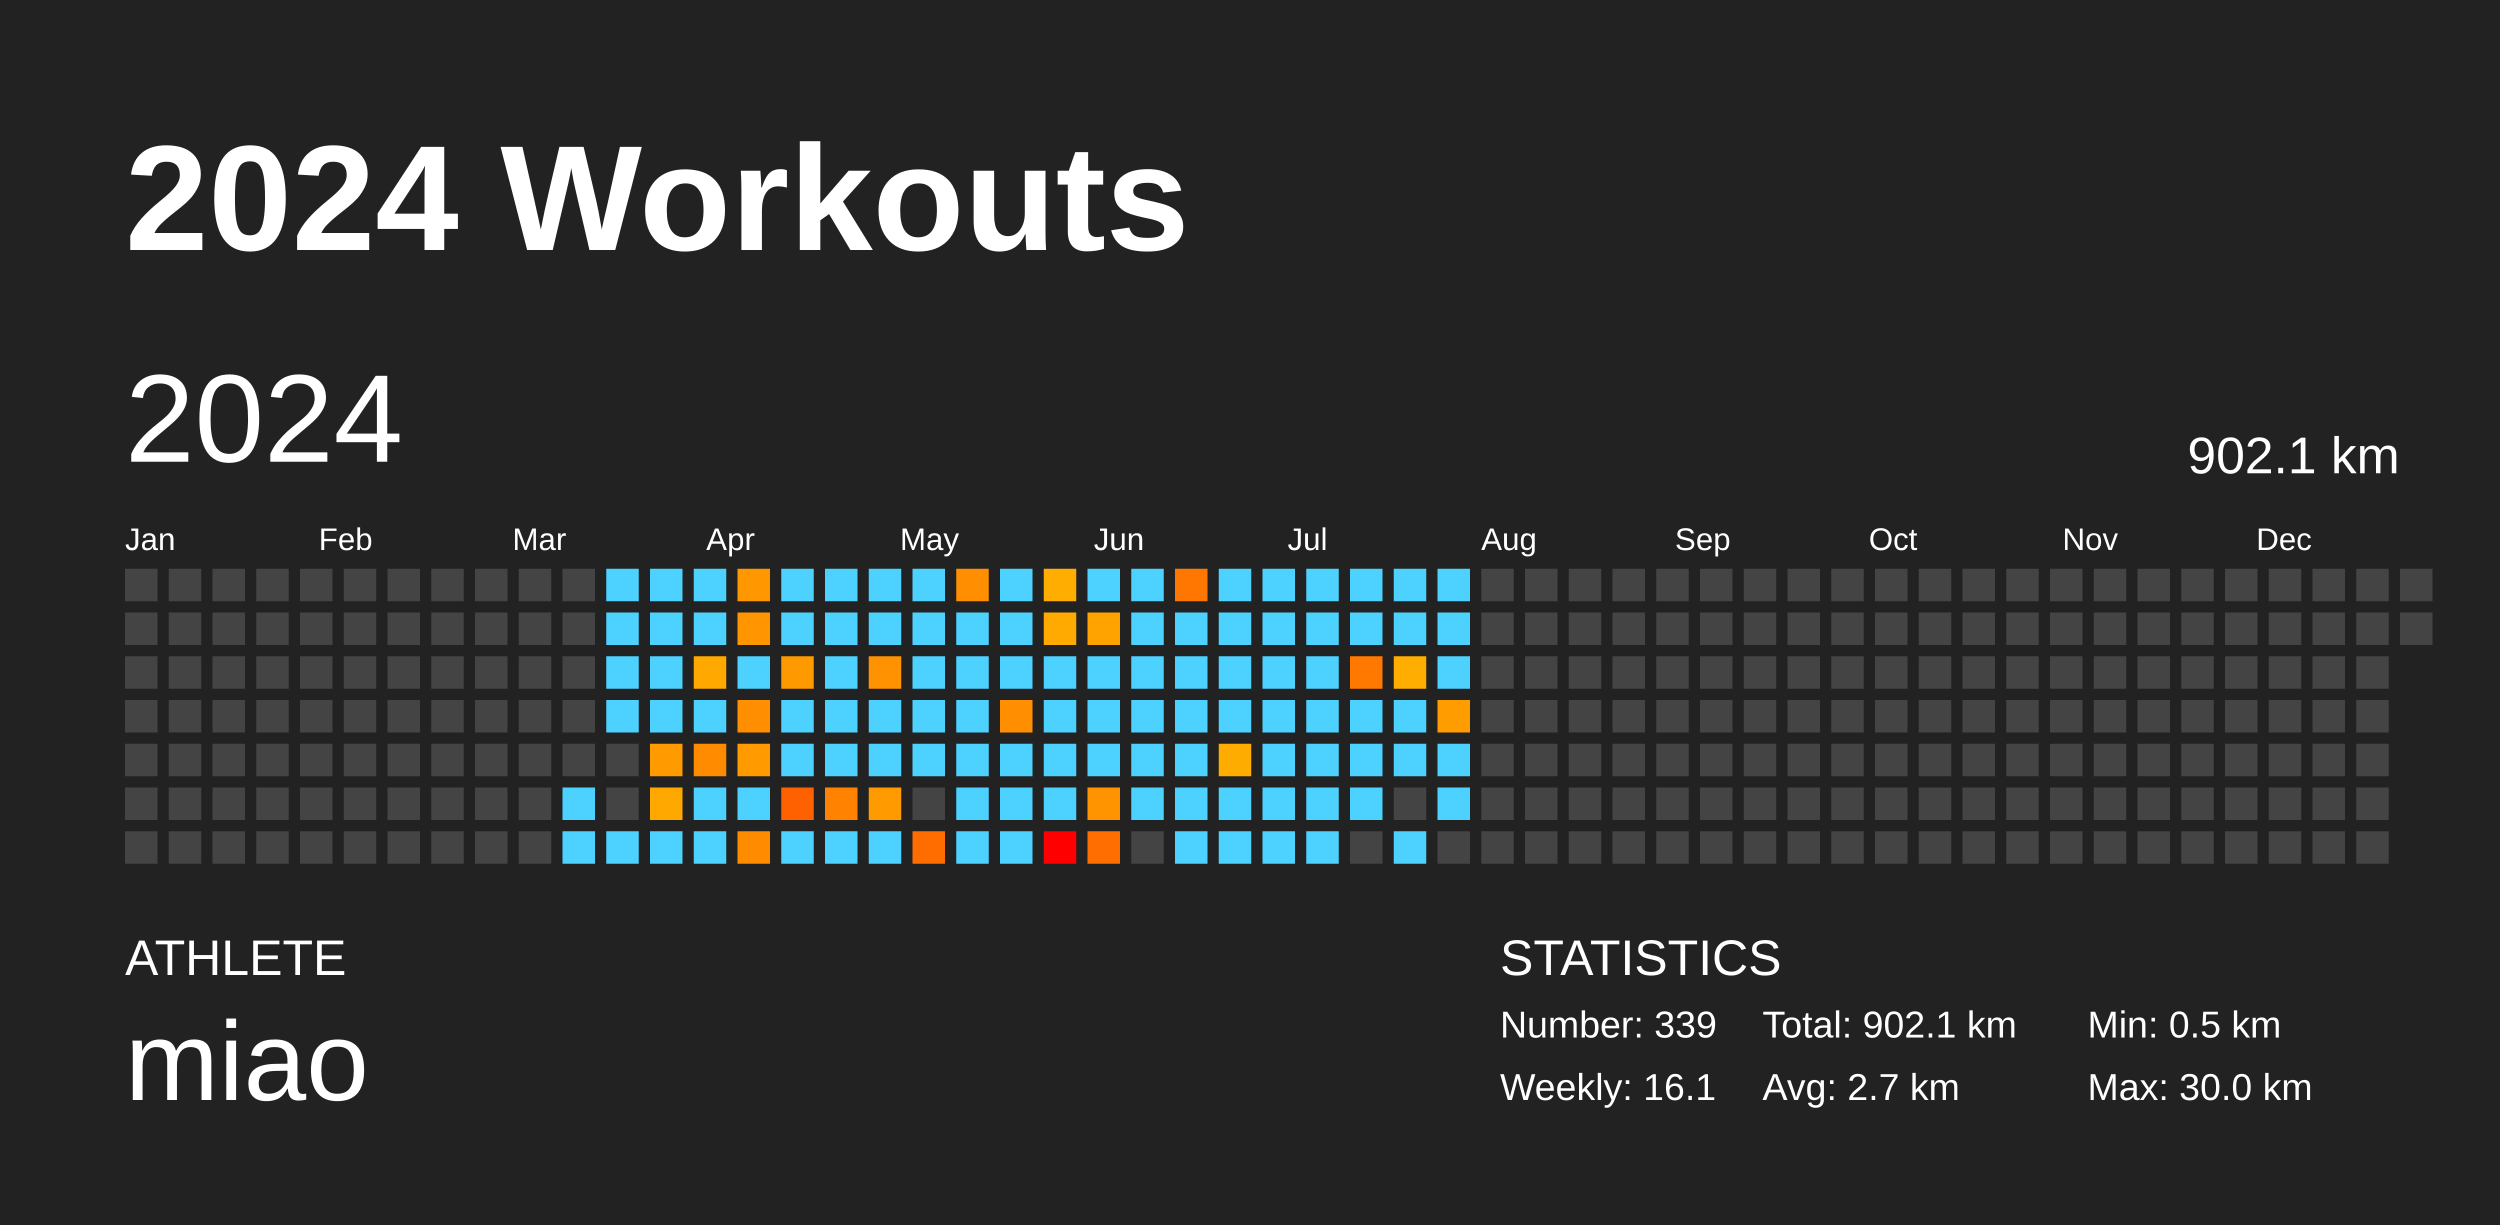
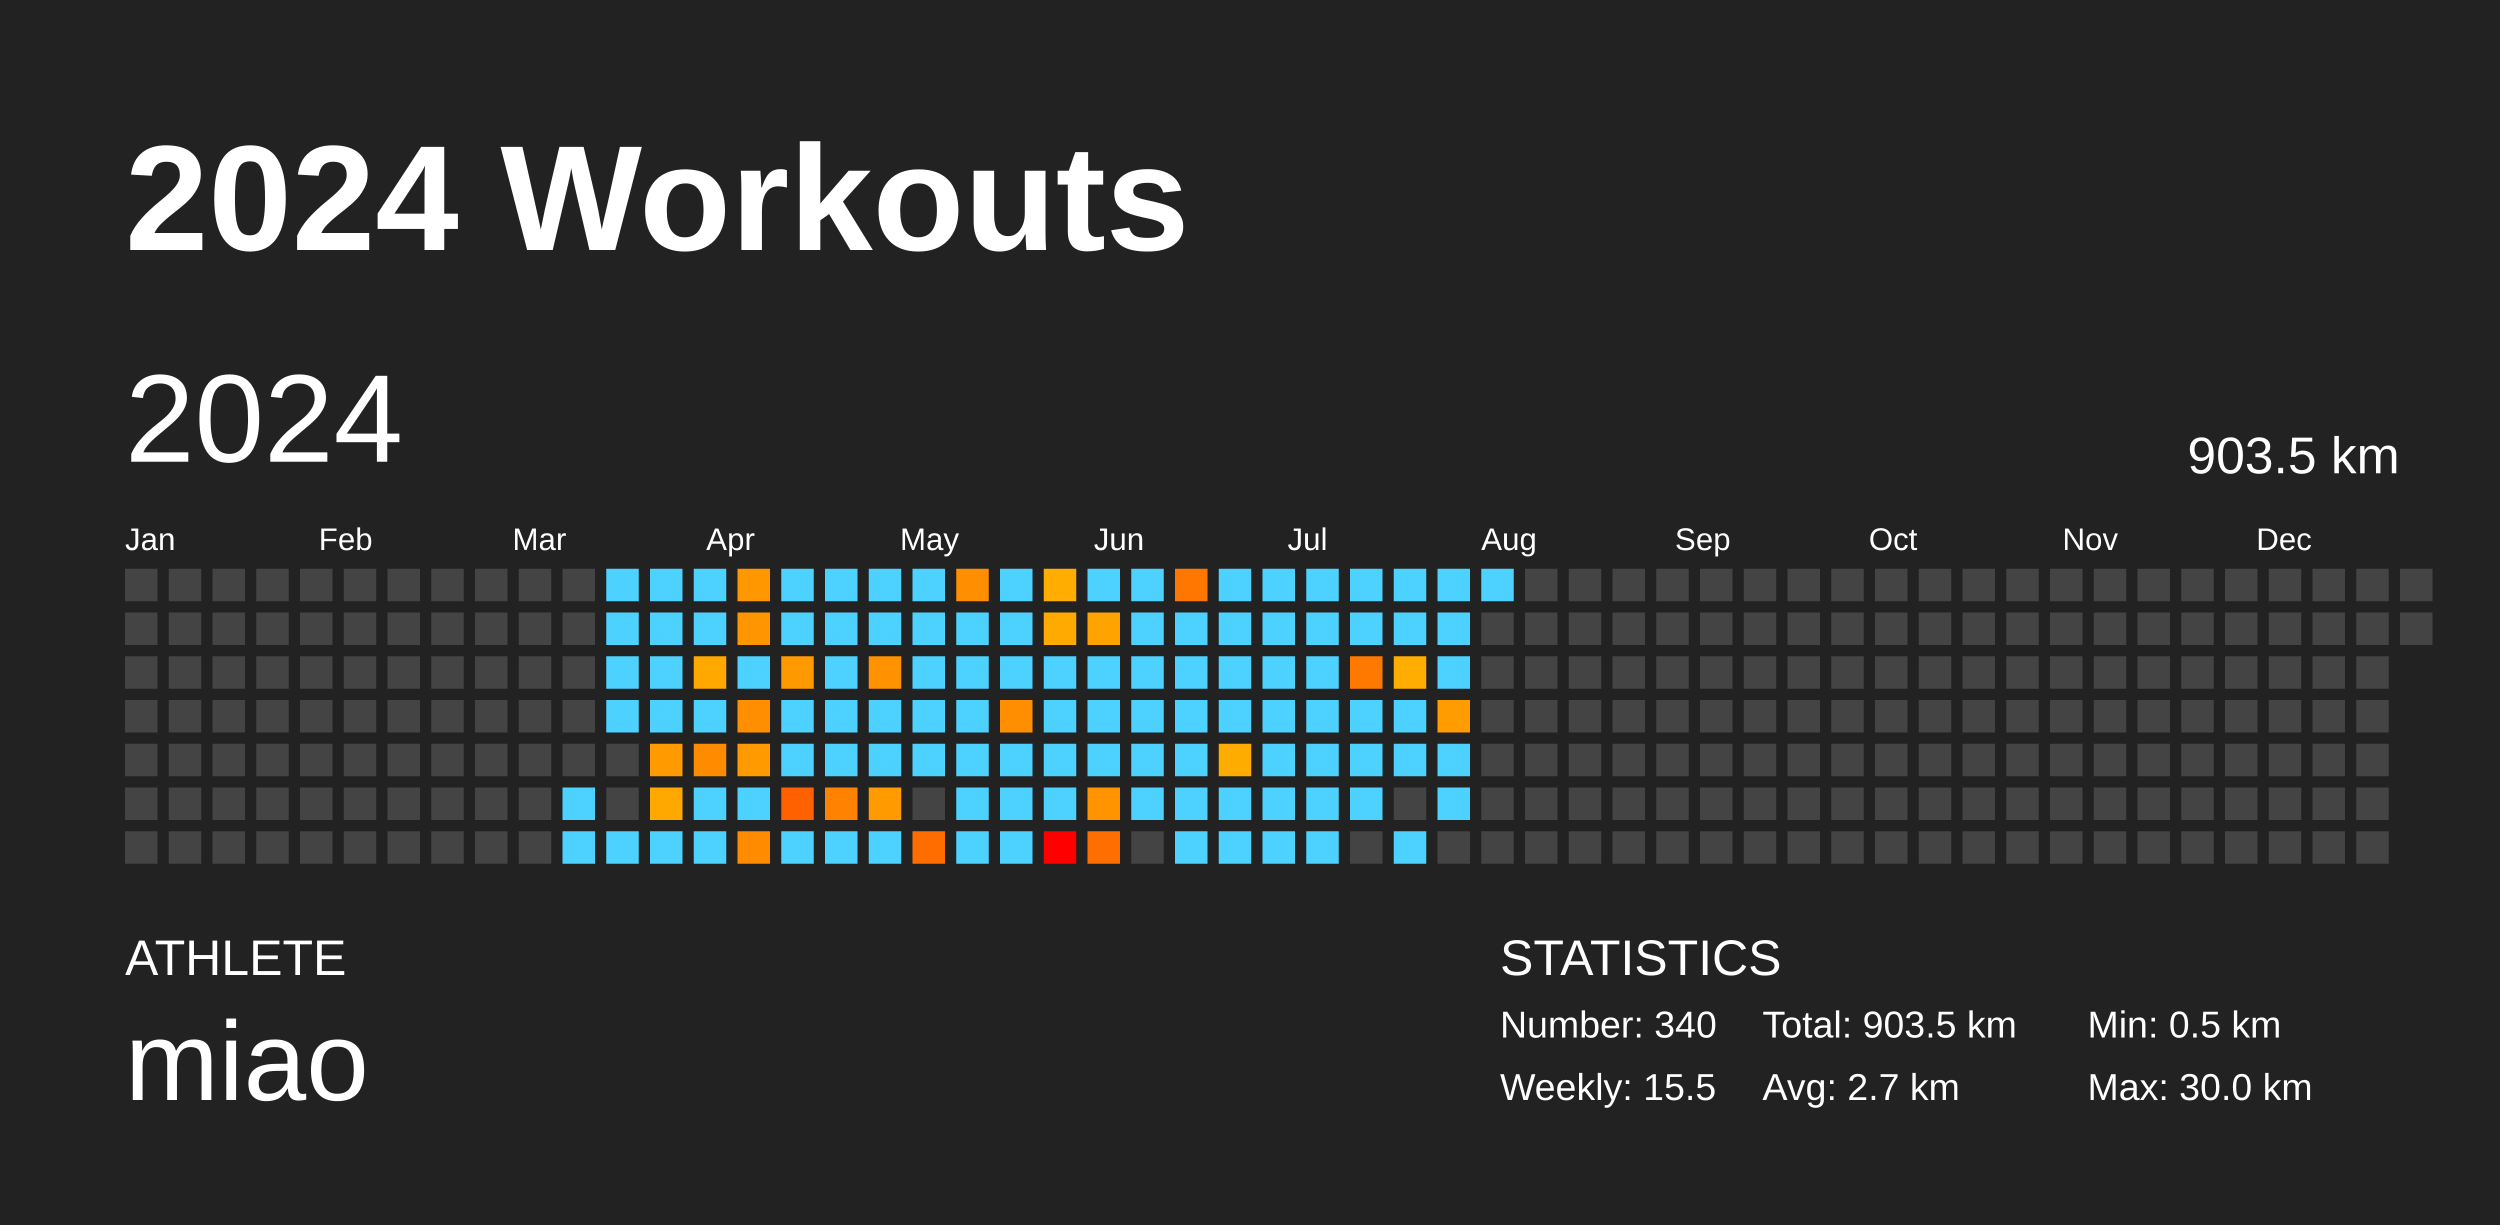
<svg xmlns="http://www.w3.org/2000/svg" baseProfile="full" height="98mm" version="1.1" viewBox="0,0,200,98" width="200mm">
  <defs />
  <rect fill="#222222" height="98" width="200" x="0" y="0" />
  <text fill="#FFFFFF" style="font-size:12px; font-family:Arial; font-weight:bold;" x="10" y="20">2024 Workouts</text>
  <text fill="#FFFFFF" style="font-size:4px; font-family:Arial" x="10" y="78">ATHLETE</text>
  <text fill="#FFFFFF" style="font-size:9px; font-family:Arial" x="10" y="88">miao</text>
  <text fill="#FFFFFF" style="font-size:4px; font-family:Arial" x="120" y="78">STATISTICS</text>
-   <text fill="#FFFFFF" style="font-size:3px; font-family:Arial" x="120" y="83">Number: 339</text>
-   <text fill="#FFFFFF" style="font-size:3px; font-family:Arial" x="120" y="88">Weekly: 16.1</text>
-   <text fill="#FFFFFF" style="font-size:3px; font-family:Arial" x="141" y="83">Total: 902.1 km</text>
+   <text fill="#FFFFFF" style="font-size:3px; font-family:Arial" x="120" y="83">Number: 340</text>
+   <text fill="#FFFFFF" style="font-size:3px; font-family:Arial" x="120" y="88">Weekly: 15.5</text>
+   <text fill="#FFFFFF" style="font-size:3px; font-family:Arial" x="141" y="83">Total: 903.5 km</text>
  <text fill="#FFFFFF" style="font-size:3px; font-family:Arial" x="141" y="88">Avg: 2.7 km</text>
  <text fill="#FFFFFF" style="font-size:3px; font-family:Arial" x="167" y="83">Min: 0.5 km</text>
  <text fill="#FFFFFF" style="font-size:3px; font-family:Arial" x="167" y="88">Max: 30.0 km</text>
  <text dominant-baseline="hanging" fill="#FFFFFF" style="font-size:10.0px; font-family:Arial;" x="10" y="30">2024</text>
-   <text dominant-baseline="hanging" fill="#FFFFFF" style="font-size:4.125px; font-family:Arial;" x="175" y="35">902.1 km</text>
+   <text dominant-baseline="hanging" fill="#FFFFFF" style="font-size:4.125px; font-family:Arial;" x="175" y="35">903.5 km</text>
  <text fill="#FFFFFF" style="font-size:2.5px; font-family:Arial" x="10.0" y="44">Jan</text>
  <text fill="#FFFFFF" style="font-size:2.5px; font-family:Arial" x="25.5" y="44">Feb</text>
  <text fill="#FFFFFF" style="font-size:2.5px; font-family:Arial" x="41.0" y="44">Mar</text>
  <text fill="#FFFFFF" style="font-size:2.5px; font-family:Arial" x="56.5" y="44">Apr</text>
  <text fill="#FFFFFF" style="font-size:2.5px; font-family:Arial" x="72.0" y="44">May</text>
  <text fill="#FFFFFF" style="font-size:2.5px; font-family:Arial" x="87.5" y="44">Jun</text>
  <text fill="#FFFFFF" style="font-size:2.5px; font-family:Arial" x="103.0" y="44">Jul</text>
  <text fill="#FFFFFF" style="font-size:2.5px; font-family:Arial" x="118.5" y="44">Aug</text>
  <text fill="#FFFFFF" style="font-size:2.5px; font-family:Arial" x="134.0" y="44">Sep</text>
  <text fill="#FFFFFF" style="font-size:2.5px; font-family:Arial" x="149.5" y="44">Oct</text>
  <text fill="#FFFFFF" style="font-size:2.5px; font-family:Arial" x="165.0" y="44">Nov</text>
  <text fill="#FFFFFF" style="font-size:2.5px; font-family:Arial" x="180.5" y="44">Dec</text>
  <rect fill="#444444" height="2.6" width="2.6" x="10.0" y="45.5" />
  <rect fill="#444444" height="2.6" width="2.6" x="10.0" y="49.0" />
  <rect fill="#444444" height="2.6" width="2.6" x="10.0" y="52.5" />
  <rect fill="#444444" height="2.6" width="2.6" x="10.0" y="56.0" />
  <rect fill="#444444" height="2.6" width="2.6" x="10.0" y="59.5" />
  <rect fill="#444444" height="2.6" width="2.6" x="10.0" y="63.0" />
  <rect fill="#444444" height="2.6" width="2.6" x="10.0" y="66.5" />
  <rect fill="#444444" height="2.6" width="2.6" x="13.5" y="45.5" />
  <rect fill="#444444" height="2.6" width="2.6" x="13.5" y="49.0" />
  <rect fill="#444444" height="2.6" width="2.6" x="13.5" y="52.5" />
  <rect fill="#444444" height="2.6" width="2.6" x="13.5" y="56.0" />
  <rect fill="#444444" height="2.6" width="2.6" x="13.5" y="59.5" />
  <rect fill="#444444" height="2.6" width="2.6" x="13.5" y="63.0" />
  <rect fill="#444444" height="2.6" width="2.6" x="13.5" y="66.5" />
  <rect fill="#444444" height="2.6" width="2.6" x="17.0" y="45.5" />
  <rect fill="#444444" height="2.6" width="2.6" x="17.0" y="49.0" />
  <rect fill="#444444" height="2.6" width="2.6" x="17.0" y="52.5" />
  <rect fill="#444444" height="2.6" width="2.6" x="17.0" y="56.0" />
  <rect fill="#444444" height="2.6" width="2.6" x="17.0" y="59.5" />
  <rect fill="#444444" height="2.6" width="2.6" x="17.0" y="63.0" />
  <rect fill="#444444" height="2.6" width="2.6" x="17.0" y="66.5" />
  <rect fill="#444444" height="2.6" width="2.6" x="20.5" y="45.5" />
  <rect fill="#444444" height="2.6" width="2.6" x="20.5" y="49.0" />
  <rect fill="#444444" height="2.6" width="2.6" x="20.5" y="52.5" />
  <rect fill="#444444" height="2.6" width="2.6" x="20.5" y="56.0" />
  <rect fill="#444444" height="2.6" width="2.6" x="20.5" y="59.5" />
  <rect fill="#444444" height="2.6" width="2.6" x="20.5" y="63.0" />
  <rect fill="#444444" height="2.6" width="2.6" x="20.5" y="66.5" />
  <rect fill="#444444" height="2.6" width="2.6" x="24.0" y="45.5" />
  <rect fill="#444444" height="2.6" width="2.6" x="24.0" y="49.0" />
  <rect fill="#444444" height="2.6" width="2.6" x="24.0" y="52.5" />
  <rect fill="#444444" height="2.6" width="2.6" x="24.0" y="56.0" />
  <rect fill="#444444" height="2.6" width="2.6" x="24.0" y="59.5" />
  <rect fill="#444444" height="2.6" width="2.6" x="24.0" y="63.0" />
  <rect fill="#444444" height="2.6" width="2.6" x="24.0" y="66.5" />
  <rect fill="#444444" height="2.6" width="2.6" x="27.5" y="45.5" />
  <rect fill="#444444" height="2.6" width="2.6" x="27.5" y="49.0" />
  <rect fill="#444444" height="2.6" width="2.6" x="27.5" y="52.5" />
  <rect fill="#444444" height="2.6" width="2.6" x="27.5" y="56.0" />
  <rect fill="#444444" height="2.6" width="2.6" x="27.5" y="59.5" />
  <rect fill="#444444" height="2.6" width="2.6" x="27.5" y="63.0" />
  <rect fill="#444444" height="2.6" width="2.6" x="27.5" y="66.5" />
  <rect fill="#444444" height="2.6" width="2.6" x="31.0" y="45.5" />
  <rect fill="#444444" height="2.6" width="2.6" x="31.0" y="49.0" />
  <rect fill="#444444" height="2.6" width="2.6" x="31.0" y="52.5" />
  <rect fill="#444444" height="2.6" width="2.6" x="31.0" y="56.0" />
  <rect fill="#444444" height="2.6" width="2.6" x="31.0" y="59.5" />
  <rect fill="#444444" height="2.6" width="2.6" x="31.0" y="63.0" />
  <rect fill="#444444" height="2.6" width="2.6" x="31.0" y="66.5" />
  <rect fill="#444444" height="2.6" width="2.6" x="34.5" y="45.5" />
  <rect fill="#444444" height="2.6" width="2.6" x="34.5" y="49.0" />
  <rect fill="#444444" height="2.6" width="2.6" x="34.5" y="52.5" />
  <rect fill="#444444" height="2.6" width="2.6" x="34.5" y="56.0" />
  <rect fill="#444444" height="2.6" width="2.6" x="34.5" y="59.5" />
  <rect fill="#444444" height="2.6" width="2.6" x="34.5" y="63.0" />
  <rect fill="#444444" height="2.6" width="2.6" x="34.5" y="66.5" />
  <rect fill="#444444" height="2.6" width="2.6" x="38.0" y="45.5" />
  <rect fill="#444444" height="2.6" width="2.6" x="38.0" y="49.0" />
  <rect fill="#444444" height="2.6" width="2.6" x="38.0" y="52.5" />
  <rect fill="#444444" height="2.6" width="2.6" x="38.0" y="56.0" />
  <rect fill="#444444" height="2.6" width="2.6" x="38.0" y="59.5" />
  <rect fill="#444444" height="2.6" width="2.6" x="38.0" y="63.0" />
  <rect fill="#444444" height="2.6" width="2.6" x="38.0" y="66.5" />
  <rect fill="#444444" height="2.6" width="2.6" x="41.5" y="45.5" />
  <rect fill="#444444" height="2.6" width="2.6" x="41.5" y="49.0" />
  <rect fill="#444444" height="2.6" width="2.6" x="41.5" y="52.5" />
  <rect fill="#444444" height="2.6" width="2.6" x="41.5" y="56.0" />
  <rect fill="#444444" height="2.6" width="2.6" x="41.5" y="59.5" />
  <rect fill="#444444" height="2.6" width="2.6" x="41.5" y="63.0" />
  <rect fill="#444444" height="2.6" width="2.6" x="41.5" y="66.5" />
  <rect fill="#444444" height="2.6" width="2.6" x="45.0" y="45.5" />
  <rect fill="#444444" height="2.6" width="2.6" x="45.0" y="49.0" />
  <rect fill="#444444" height="2.6" width="2.6" x="45.0" y="52.5" />
  <rect fill="#444444" height="2.6" width="2.6" x="45.0" y="56.0" />
  <rect fill="#444444" height="2.6" width="2.6" x="45.0" y="59.5" />
  <rect fill="#4dd2ff" height="2.6" width="2.6" x="45.0" y="63.0" />
  <rect fill="#4dd2ff" height="2.6" width="2.6" x="45.0" y="66.5" />
  <rect fill="#4dd2ff" height="2.6" width="2.6" x="48.5" y="45.5" />
  <rect fill="#4dd2ff" height="2.6" width="2.6" x="48.5" y="49.0" />
  <rect fill="#4dd2ff" height="2.6" width="2.6" x="48.5" y="52.5" />
  <rect fill="#4dd2ff" height="2.6" width="2.6" x="48.5" y="56.0" />
  <rect fill="#444444" height="2.6" width="2.6" x="48.5" y="59.5" />
  <rect fill="#444444" height="2.6" width="2.6" x="48.5" y="63.0" />
  <rect fill="#4dd2ff" height="2.6" width="2.6" x="48.5" y="66.5" />
  <rect fill="#4dd2ff" height="2.6" width="2.6" x="52.0" y="45.5" />
  <rect fill="#4dd2ff" height="2.6" width="2.6" x="52.0" y="49.0" />
  <rect fill="#4dd2ff" height="2.6" width="2.6" x="52.0" y="52.5" />
  <rect fill="#4dd2ff" height="2.6" width="2.6" x="52.0" y="56.0" />
  <rect fill="#ff9a00" height="2.6" width="2.6" x="52.0" y="59.5" />
  <rect fill="#ffa900" height="2.6" width="2.6" x="52.0" y="63.0" />
  <rect fill="#4dd2ff" height="2.6" width="2.6" x="52.0" y="66.5" />
  <rect fill="#4dd2ff" height="2.6" width="2.6" x="55.5" y="45.5" />
  <rect fill="#4dd2ff" height="2.6" width="2.6" x="55.5" y="49.0" />
  <rect fill="#ffa900" height="2.6" width="2.6" x="55.5" y="52.5" />
  <rect fill="#4dd2ff" height="2.6" width="2.6" x="55.5" y="56.0" />
  <rect fill="#ff8b00" height="2.6" width="2.6" x="55.5" y="59.5" />
  <rect fill="#4dd2ff" height="2.6" width="2.6" x="55.5" y="63.0" />
  <rect fill="#4dd2ff" height="2.6" width="2.6" x="55.5" y="66.5" />
  <rect fill="#ff9700" height="2.6" width="2.6" x="59.0" y="45.5" />
  <rect fill="#ff9500" height="2.6" width="2.6" x="59.0" y="49.0" />
  <rect fill="#4dd2ff" height="2.6" width="2.6" x="59.0" y="52.5" />
  <rect fill="#ff8e00" height="2.6" width="2.6" x="59.0" y="56.0" />
  <rect fill="#ff9b00" height="2.6" width="2.6" x="59.0" y="59.5" />
  <rect fill="#4dd2ff" height="2.6" width="2.6" x="59.0" y="63.0" />
  <rect fill="#ff8b00" height="2.6" width="2.6" x="59.0" y="66.5" />
  <rect fill="#4dd2ff" height="2.6" width="2.6" x="62.5" y="45.5" />
  <rect fill="#4dd2ff" height="2.6" width="2.6" x="62.5" y="49.0" />
  <rect fill="#ff9900" height="2.6" width="2.6" x="62.5" y="52.5" />
  <rect fill="#4dd2ff" height="2.6" width="2.6" x="62.5" y="56.0" />
  <rect fill="#4dd2ff" height="2.6" width="2.6" x="62.5" y="59.5" />
  <rect fill="#ff6100" height="2.6" width="2.6" x="62.5" y="63.0" />
  <rect fill="#4dd2ff" height="2.6" width="2.6" x="62.5" y="66.5" />
  <rect fill="#4dd2ff" height="2.6" width="2.6" x="66.0" y="45.5" />
  <rect fill="#4dd2ff" height="2.6" width="2.6" x="66.0" y="49.0" />
  <rect fill="#4dd2ff" height="2.6" width="2.6" x="66.0" y="52.5" />
  <rect fill="#4dd2ff" height="2.6" width="2.6" x="66.0" y="56.0" />
  <rect fill="#4dd2ff" height="2.6" width="2.6" x="66.0" y="59.5" />
  <rect fill="#ff8300" height="2.6" width="2.6" x="66.0" y="63.0" />
  <rect fill="#4dd2ff" height="2.6" width="2.6" x="66.0" y="66.5" />
  <rect fill="#4dd2ff" height="2.6" width="2.6" x="69.5" y="45.5" />
  <rect fill="#4dd2ff" height="2.6" width="2.6" x="69.5" y="49.0" />
  <rect fill="#ff9200" height="2.6" width="2.6" x="69.5" y="52.5" />
  <rect fill="#4dd2ff" height="2.6" width="2.6" x="69.5" y="56.0" />
  <rect fill="#4dd2ff" height="2.6" width="2.6" x="69.5" y="59.5" />
  <rect fill="#ff9a00" height="2.6" width="2.6" x="69.5" y="63.0" />
  <rect fill="#4dd2ff" height="2.6" width="2.6" x="69.5" y="66.5" />
  <rect fill="#4dd2ff" height="2.6" width="2.6" x="73.0" y="45.5" />
  <rect fill="#4dd2ff" height="2.6" width="2.6" x="73.0" y="49.0" />
  <rect fill="#4dd2ff" height="2.6" width="2.6" x="73.0" y="52.5" />
  <rect fill="#4dd2ff" height="2.6" width="2.6" x="73.0" y="56.0" />
  <rect fill="#4dd2ff" height="2.6" width="2.6" x="73.0" y="59.5" />
  <rect fill="#444444" height="2.6" width="2.6" x="73.0" y="63.0" />
  <rect fill="#ff6d00" height="2.6" width="2.6" x="73.0" y="66.5" />
  <rect fill="#ff8f00" height="2.6" width="2.6" x="76.5" y="45.5" />
  <rect fill="#4dd2ff" height="2.6" width="2.6" x="76.5" y="49.0" />
  <rect fill="#4dd2ff" height="2.6" width="2.6" x="76.5" y="52.5" />
  <rect fill="#4dd2ff" height="2.6" width="2.6" x="76.5" y="56.0" />
  <rect fill="#4dd2ff" height="2.6" width="2.6" x="76.5" y="59.5" />
  <rect fill="#4dd2ff" height="2.6" width="2.6" x="76.5" y="63.0" />
  <rect fill="#4dd2ff" height="2.6" width="2.6" x="76.5" y="66.5" />
  <rect fill="#4dd2ff" height="2.6" width="2.6" x="80.0" y="45.5" />
  <rect fill="#4dd2ff" height="2.6" width="2.6" x="80.0" y="49.0" />
  <rect fill="#4dd2ff" height="2.6" width="2.6" x="80.0" y="52.5" />
  <rect fill="#ff8f00" height="2.6" width="2.6" x="80.0" y="56.0" />
  <rect fill="#4dd2ff" height="2.6" width="2.6" x="80.0" y="59.5" />
  <rect fill="#4dd2ff" height="2.6" width="2.6" x="80.0" y="63.0" />
  <rect fill="#4dd2ff" height="2.6" width="2.6" x="80.0" y="66.5" />
  <rect fill="#ffad00" height="2.6" width="2.6" x="83.5" y="45.5" />
  <rect fill="#ffaa00" height="2.6" width="2.6" x="83.5" y="49.0" />
  <rect fill="#4dd2ff" height="2.6" width="2.6" x="83.5" y="52.5" />
  <rect fill="#4dd2ff" height="2.6" width="2.6" x="83.5" y="56.0" />
  <rect fill="#4dd2ff" height="2.6" width="2.6" x="83.5" y="59.5" />
  <rect fill="#4dd2ff" height="2.6" width="2.6" x="83.5" y="63.0" />
  <rect fill="red" height="2.6" width="2.6" x="83.5" y="66.5" />
  <rect fill="#4dd2ff" height="2.6" width="2.6" x="87.0" y="45.5" />
  <rect fill="#ffa300" height="2.6" width="2.6" x="87.0" y="49.0" />
  <rect fill="#4dd2ff" height="2.6" width="2.6" x="87.0" y="52.5" />
  <rect fill="#4dd2ff" height="2.6" width="2.6" x="87.0" y="56.0" />
  <rect fill="#4dd2ff" height="2.6" width="2.6" x="87.0" y="59.5" />
  <rect fill="#ff9300" height="2.6" width="2.6" x="87.0" y="63.0" />
  <rect fill="#ff6e00" height="2.6" width="2.6" x="87.0" y="66.5" />
  <rect fill="#4dd2ff" height="2.6" width="2.6" x="90.5" y="45.5" />
  <rect fill="#4dd2ff" height="2.6" width="2.6" x="90.5" y="49.0" />
  <rect fill="#4dd2ff" height="2.6" width="2.6" x="90.5" y="52.5" />
  <rect fill="#4dd2ff" height="2.6" width="2.6" x="90.5" y="56.0" />
  <rect fill="#4dd2ff" height="2.6" width="2.6" x="90.5" y="59.5" />
  <rect fill="#4dd2ff" height="2.6" width="2.6" x="90.5" y="63.0" />
  <rect fill="#444444" height="2.6" width="2.6" x="90.5" y="66.5" />
  <rect fill="#ff7700" height="2.6" width="2.6" x="94.0" y="45.5" />
  <rect fill="#4dd2ff" height="2.6" width="2.6" x="94.0" y="49.0" />
  <rect fill="#4dd2ff" height="2.6" width="2.6" x="94.0" y="52.5" />
  <rect fill="#4dd2ff" height="2.6" width="2.6" x="94.0" y="56.0" />
  <rect fill="#4dd2ff" height="2.6" width="2.6" x="94.0" y="59.5" />
  <rect fill="#4dd2ff" height="2.6" width="2.6" x="94.0" y="63.0" />
  <rect fill="#4dd2ff" height="2.6" width="2.6" x="94.0" y="66.5" />
  <rect fill="#4dd2ff" height="2.6" width="2.6" x="97.5" y="45.5" />
  <rect fill="#4dd2ff" height="2.6" width="2.6" x="97.5" y="49.0" />
  <rect fill="#4dd2ff" height="2.6" width="2.6" x="97.5" y="52.5" />
  <rect fill="#4dd2ff" height="2.6" width="2.6" x="97.5" y="56.0" />
  <rect fill="#ffac00" height="2.6" width="2.6" x="97.5" y="59.5" />
  <rect fill="#4dd2ff" height="2.6" width="2.6" x="97.5" y="63.0" />
  <rect fill="#4dd2ff" height="2.6" width="2.6" x="97.5" y="66.5" />
  <rect fill="#4dd2ff" height="2.6" width="2.6" x="101.0" y="45.5" />
  <rect fill="#4dd2ff" height="2.6" width="2.6" x="101.0" y="49.0" />
  <rect fill="#4dd2ff" height="2.6" width="2.6" x="101.0" y="52.5" />
  <rect fill="#4dd2ff" height="2.6" width="2.6" x="101.0" y="56.0" />
  <rect fill="#4dd2ff" height="2.6" width="2.6" x="101.0" y="59.5" />
  <rect fill="#4dd2ff" height="2.6" width="2.6" x="101.0" y="63.0" />
  <rect fill="#4dd2ff" height="2.6" width="2.6" x="101.0" y="66.5" />
  <rect fill="#4dd2ff" height="2.6" width="2.6" x="104.5" y="45.5" />
  <rect fill="#4dd2ff" height="2.6" width="2.6" x="104.5" y="49.0" />
  <rect fill="#4dd2ff" height="2.6" width="2.6" x="104.5" y="52.5" />
  <rect fill="#4dd2ff" height="2.6" width="2.6" x="104.5" y="56.0" />
  <rect fill="#4dd2ff" height="2.6" width="2.6" x="104.5" y="59.5" />
  <rect fill="#4dd2ff" height="2.6" width="2.6" x="104.5" y="63.0" />
  <rect fill="#4dd2ff" height="2.6" width="2.6" x="104.5" y="66.5" />
  <rect fill="#4dd2ff" height="2.6" width="2.6" x="108.0" y="45.5" />
  <rect fill="#4dd2ff" height="2.6" width="2.6" x="108.0" y="49.0" />
  <rect fill="#ff7900" height="2.6" width="2.6" x="108.0" y="52.5" />
  <rect fill="#4dd2ff" height="2.6" width="2.6" x="108.0" y="56.0" />
  <rect fill="#4dd2ff" height="2.6" width="2.6" x="108.0" y="59.5" />
  <rect fill="#4dd2ff" height="2.6" width="2.6" x="108.0" y="63.0" />
  <rect fill="#444444" height="2.6" width="2.6" x="108.0" y="66.5" />
  <rect fill="#4dd2ff" height="2.6" width="2.6" x="111.5" y="45.5" />
  <rect fill="#4dd2ff" height="2.6" width="2.6" x="111.5" y="49.0" />
  <rect fill="#ffad00" height="2.6" width="2.6" x="111.5" y="52.5" />
  <rect fill="#4dd2ff" height="2.6" width="2.6" x="111.5" y="56.0" />
  <rect fill="#4dd2ff" height="2.6" width="2.6" x="111.5" y="59.5" />
  <rect fill="#444444" height="2.6" width="2.6" x="111.5" y="63.0" />
  <rect fill="#4dd2ff" height="2.6" width="2.6" x="111.5" y="66.5" />
  <rect fill="#4dd2ff" height="2.6" width="2.6" x="115.0" y="45.5" />
  <rect fill="#4dd2ff" height="2.6" width="2.6" x="115.0" y="49.0" />
  <rect fill="#4dd2ff" height="2.6" width="2.6" x="115.0" y="52.5" />
  <rect fill="#ff9c00" height="2.6" width="2.6" x="115.0" y="56.0" />
  <rect fill="#4dd2ff" height="2.6" width="2.6" x="115.0" y="59.5" />
  <rect fill="#4dd2ff" height="2.6" width="2.6" x="115.0" y="63.0" />
  <rect fill="#444444" height="2.6" width="2.6" x="115.0" y="66.5" />
-   <rect fill="#444444" height="2.6" width="2.6" x="118.5" y="45.5" />
+   <rect fill="#4dd2ff" height="2.6" width="2.6" x="118.5" y="45.5" />
  <rect fill="#444444" height="2.6" width="2.6" x="118.5" y="49.0" />
  <rect fill="#444444" height="2.6" width="2.6" x="118.5" y="52.5" />
  <rect fill="#444444" height="2.6" width="2.6" x="118.5" y="56.0" />
  <rect fill="#444444" height="2.6" width="2.6" x="118.5" y="59.5" />
  <rect fill="#444444" height="2.6" width="2.6" x="118.5" y="63.0" />
  <rect fill="#444444" height="2.6" width="2.6" x="118.5" y="66.5" />
  <rect fill="#444444" height="2.6" width="2.6" x="122.0" y="45.5" />
  <rect fill="#444444" height="2.6" width="2.6" x="122.0" y="49.0" />
  <rect fill="#444444" height="2.6" width="2.6" x="122.0" y="52.5" />
  <rect fill="#444444" height="2.6" width="2.6" x="122.0" y="56.0" />
  <rect fill="#444444" height="2.6" width="2.6" x="122.0" y="59.5" />
  <rect fill="#444444" height="2.6" width="2.6" x="122.0" y="63.0" />
  <rect fill="#444444" height="2.6" width="2.6" x="122.0" y="66.5" />
  <rect fill="#444444" height="2.6" width="2.6" x="125.5" y="45.5" />
  <rect fill="#444444" height="2.6" width="2.6" x="125.5" y="49.0" />
  <rect fill="#444444" height="2.6" width="2.6" x="125.5" y="52.5" />
  <rect fill="#444444" height="2.6" width="2.6" x="125.5" y="56.0" />
  <rect fill="#444444" height="2.6" width="2.6" x="125.5" y="59.5" />
  <rect fill="#444444" height="2.6" width="2.6" x="125.5" y="63.0" />
  <rect fill="#444444" height="2.6" width="2.6" x="125.5" y="66.5" />
  <rect fill="#444444" height="2.6" width="2.6" x="129.0" y="45.5" />
  <rect fill="#444444" height="2.6" width="2.6" x="129.0" y="49.0" />
  <rect fill="#444444" height="2.6" width="2.6" x="129.0" y="52.5" />
  <rect fill="#444444" height="2.6" width="2.6" x="129.0" y="56.0" />
  <rect fill="#444444" height="2.6" width="2.6" x="129.0" y="59.5" />
  <rect fill="#444444" height="2.6" width="2.6" x="129.0" y="63.0" />
  <rect fill="#444444" height="2.6" width="2.6" x="129.0" y="66.5" />
  <rect fill="#444444" height="2.6" width="2.6" x="132.5" y="45.5" />
  <rect fill="#444444" height="2.6" width="2.6" x="132.5" y="49.0" />
  <rect fill="#444444" height="2.6" width="2.6" x="132.5" y="52.5" />
  <rect fill="#444444" height="2.6" width="2.6" x="132.5" y="56.0" />
  <rect fill="#444444" height="2.6" width="2.6" x="132.5" y="59.5" />
  <rect fill="#444444" height="2.6" width="2.6" x="132.5" y="63.0" />
  <rect fill="#444444" height="2.6" width="2.6" x="132.5" y="66.5" />
  <rect fill="#444444" height="2.6" width="2.6" x="136.0" y="45.5" />
  <rect fill="#444444" height="2.6" width="2.6" x="136.0" y="49.0" />
  <rect fill="#444444" height="2.6" width="2.6" x="136.0" y="52.5" />
  <rect fill="#444444" height="2.6" width="2.6" x="136.0" y="56.0" />
  <rect fill="#444444" height="2.6" width="2.6" x="136.0" y="59.5" />
  <rect fill="#444444" height="2.6" width="2.6" x="136.0" y="63.0" />
  <rect fill="#444444" height="2.6" width="2.6" x="136.0" y="66.5" />
  <rect fill="#444444" height="2.6" width="2.6" x="139.5" y="45.5" />
  <rect fill="#444444" height="2.6" width="2.6" x="139.5" y="49.0" />
  <rect fill="#444444" height="2.6" width="2.6" x="139.5" y="52.5" />
  <rect fill="#444444" height="2.6" width="2.6" x="139.5" y="56.0" />
  <rect fill="#444444" height="2.6" width="2.6" x="139.5" y="59.5" />
  <rect fill="#444444" height="2.6" width="2.6" x="139.5" y="63.0" />
  <rect fill="#444444" height="2.6" width="2.6" x="139.5" y="66.5" />
  <rect fill="#444444" height="2.6" width="2.6" x="143.0" y="45.5" />
  <rect fill="#444444" height="2.6" width="2.6" x="143.0" y="49.0" />
  <rect fill="#444444" height="2.6" width="2.6" x="143.0" y="52.5" />
  <rect fill="#444444" height="2.6" width="2.6" x="143.0" y="56.0" />
  <rect fill="#444444" height="2.6" width="2.6" x="143.0" y="59.5" />
  <rect fill="#444444" height="2.6" width="2.6" x="143.0" y="63.0" />
  <rect fill="#444444" height="2.6" width="2.6" x="143.0" y="66.5" />
  <rect fill="#444444" height="2.6" width="2.6" x="146.5" y="45.5" />
  <rect fill="#444444" height="2.6" width="2.6" x="146.5" y="49.0" />
  <rect fill="#444444" height="2.6" width="2.6" x="146.5" y="52.5" />
  <rect fill="#444444" height="2.6" width="2.6" x="146.5" y="56.0" />
  <rect fill="#444444" height="2.6" width="2.6" x="146.5" y="59.5" />
  <rect fill="#444444" height="2.6" width="2.6" x="146.5" y="63.0" />
  <rect fill="#444444" height="2.6" width="2.6" x="146.5" y="66.5" />
  <rect fill="#444444" height="2.6" width="2.6" x="150.0" y="45.5" />
  <rect fill="#444444" height="2.6" width="2.6" x="150.0" y="49.0" />
  <rect fill="#444444" height="2.6" width="2.6" x="150.0" y="52.5" />
  <rect fill="#444444" height="2.6" width="2.6" x="150.0" y="56.0" />
  <rect fill="#444444" height="2.6" width="2.6" x="150.0" y="59.5" />
  <rect fill="#444444" height="2.6" width="2.6" x="150.0" y="63.0" />
  <rect fill="#444444" height="2.6" width="2.6" x="150.0" y="66.5" />
  <rect fill="#444444" height="2.6" width="2.6" x="153.5" y="45.5" />
  <rect fill="#444444" height="2.6" width="2.6" x="153.5" y="49.0" />
  <rect fill="#444444" height="2.6" width="2.6" x="153.5" y="52.5" />
  <rect fill="#444444" height="2.6" width="2.6" x="153.5" y="56.0" />
  <rect fill="#444444" height="2.6" width="2.6" x="153.5" y="59.5" />
  <rect fill="#444444" height="2.6" width="2.6" x="153.5" y="63.0" />
  <rect fill="#444444" height="2.6" width="2.6" x="153.5" y="66.5" />
  <rect fill="#444444" height="2.6" width="2.6" x="157.0" y="45.5" />
  <rect fill="#444444" height="2.6" width="2.6" x="157.0" y="49.0" />
  <rect fill="#444444" height="2.6" width="2.6" x="157.0" y="52.5" />
  <rect fill="#444444" height="2.6" width="2.6" x="157.0" y="56.0" />
  <rect fill="#444444" height="2.6" width="2.6" x="157.0" y="59.5" />
  <rect fill="#444444" height="2.6" width="2.6" x="157.0" y="63.0" />
  <rect fill="#444444" height="2.6" width="2.6" x="157.0" y="66.5" />
  <rect fill="#444444" height="2.6" width="2.6" x="160.5" y="45.5" />
  <rect fill="#444444" height="2.6" width="2.6" x="160.5" y="49.0" />
  <rect fill="#444444" height="2.6" width="2.6" x="160.5" y="52.5" />
  <rect fill="#444444" height="2.6" width="2.6" x="160.5" y="56.0" />
  <rect fill="#444444" height="2.6" width="2.6" x="160.5" y="59.5" />
  <rect fill="#444444" height="2.6" width="2.6" x="160.5" y="63.0" />
  <rect fill="#444444" height="2.6" width="2.6" x="160.5" y="66.5" />
  <rect fill="#444444" height="2.6" width="2.6" x="164.0" y="45.5" />
  <rect fill="#444444" height="2.6" width="2.6" x="164.0" y="49.0" />
  <rect fill="#444444" height="2.6" width="2.6" x="164.0" y="52.5" />
  <rect fill="#444444" height="2.6" width="2.6" x="164.0" y="56.0" />
  <rect fill="#444444" height="2.6" width="2.6" x="164.0" y="59.5" />
  <rect fill="#444444" height="2.6" width="2.6" x="164.0" y="63.0" />
  <rect fill="#444444" height="2.6" width="2.6" x="164.0" y="66.5" />
  <rect fill="#444444" height="2.6" width="2.6" x="167.5" y="45.5" />
  <rect fill="#444444" height="2.6" width="2.6" x="167.5" y="49.0" />
  <rect fill="#444444" height="2.6" width="2.6" x="167.5" y="52.5" />
  <rect fill="#444444" height="2.6" width="2.6" x="167.5" y="56.0" />
  <rect fill="#444444" height="2.6" width="2.6" x="167.5" y="59.5" />
  <rect fill="#444444" height="2.6" width="2.6" x="167.5" y="63.0" />
  <rect fill="#444444" height="2.6" width="2.6" x="167.5" y="66.5" />
  <rect fill="#444444" height="2.6" width="2.6" x="171.0" y="45.5" />
  <rect fill="#444444" height="2.6" width="2.6" x="171.0" y="49.0" />
  <rect fill="#444444" height="2.6" width="2.6" x="171.0" y="52.5" />
  <rect fill="#444444" height="2.6" width="2.6" x="171.0" y="56.0" />
  <rect fill="#444444" height="2.6" width="2.6" x="171.0" y="59.5" />
  <rect fill="#444444" height="2.6" width="2.6" x="171.0" y="63.0" />
  <rect fill="#444444" height="2.6" width="2.6" x="171.0" y="66.5" />
  <rect fill="#444444" height="2.6" width="2.6" x="174.5" y="45.5" />
  <rect fill="#444444" height="2.6" width="2.6" x="174.5" y="49.0" />
  <rect fill="#444444" height="2.6" width="2.6" x="174.5" y="52.5" />
  <rect fill="#444444" height="2.6" width="2.6" x="174.5" y="56.0" />
  <rect fill="#444444" height="2.6" width="2.6" x="174.5" y="59.5" />
  <rect fill="#444444" height="2.6" width="2.6" x="174.5" y="63.0" />
  <rect fill="#444444" height="2.6" width="2.6" x="174.5" y="66.5" />
  <rect fill="#444444" height="2.6" width="2.6" x="178.0" y="45.5" />
  <rect fill="#444444" height="2.6" width="2.6" x="178.0" y="49.0" />
  <rect fill="#444444" height="2.6" width="2.6" x="178.0" y="52.5" />
  <rect fill="#444444" height="2.6" width="2.6" x="178.0" y="56.0" />
  <rect fill="#444444" height="2.6" width="2.6" x="178.0" y="59.5" />
  <rect fill="#444444" height="2.6" width="2.6" x="178.0" y="63.0" />
  <rect fill="#444444" height="2.6" width="2.6" x="178.0" y="66.5" />
  <rect fill="#444444" height="2.6" width="2.6" x="181.5" y="45.5" />
  <rect fill="#444444" height="2.6" width="2.6" x="181.5" y="49.0" />
  <rect fill="#444444" height="2.6" width="2.6" x="181.5" y="52.5" />
  <rect fill="#444444" height="2.6" width="2.6" x="181.5" y="56.0" />
  <rect fill="#444444" height="2.6" width="2.6" x="181.5" y="59.5" />
  <rect fill="#444444" height="2.6" width="2.6" x="181.5" y="63.0" />
  <rect fill="#444444" height="2.6" width="2.6" x="181.5" y="66.5" />
  <rect fill="#444444" height="2.6" width="2.6" x="185.0" y="45.5" />
  <rect fill="#444444" height="2.6" width="2.6" x="185.0" y="49.0" />
  <rect fill="#444444" height="2.6" width="2.6" x="185.0" y="52.5" />
  <rect fill="#444444" height="2.6" width="2.6" x="185.0" y="56.0" />
  <rect fill="#444444" height="2.6" width="2.6" x="185.0" y="59.5" />
  <rect fill="#444444" height="2.6" width="2.6" x="185.0" y="63.0" />
  <rect fill="#444444" height="2.6" width="2.6" x="185.0" y="66.5" />
  <rect fill="#444444" height="2.6" width="2.6" x="188.5" y="45.5" />
  <rect fill="#444444" height="2.6" width="2.6" x="188.5" y="49.0" />
  <rect fill="#444444" height="2.6" width="2.6" x="188.5" y="52.5" />
  <rect fill="#444444" height="2.6" width="2.6" x="188.5" y="56.0" />
  <rect fill="#444444" height="2.6" width="2.6" x="188.5" y="59.5" />
  <rect fill="#444444" height="2.6" width="2.6" x="188.5" y="63.0" />
  <rect fill="#444444" height="2.6" width="2.6" x="188.5" y="66.5" />
  <rect fill="#444444" height="2.6" width="2.6" x="192.0" y="45.5" />
  <rect fill="#444444" height="2.6" width="2.6" x="192.0" y="49.0" />
</svg>
